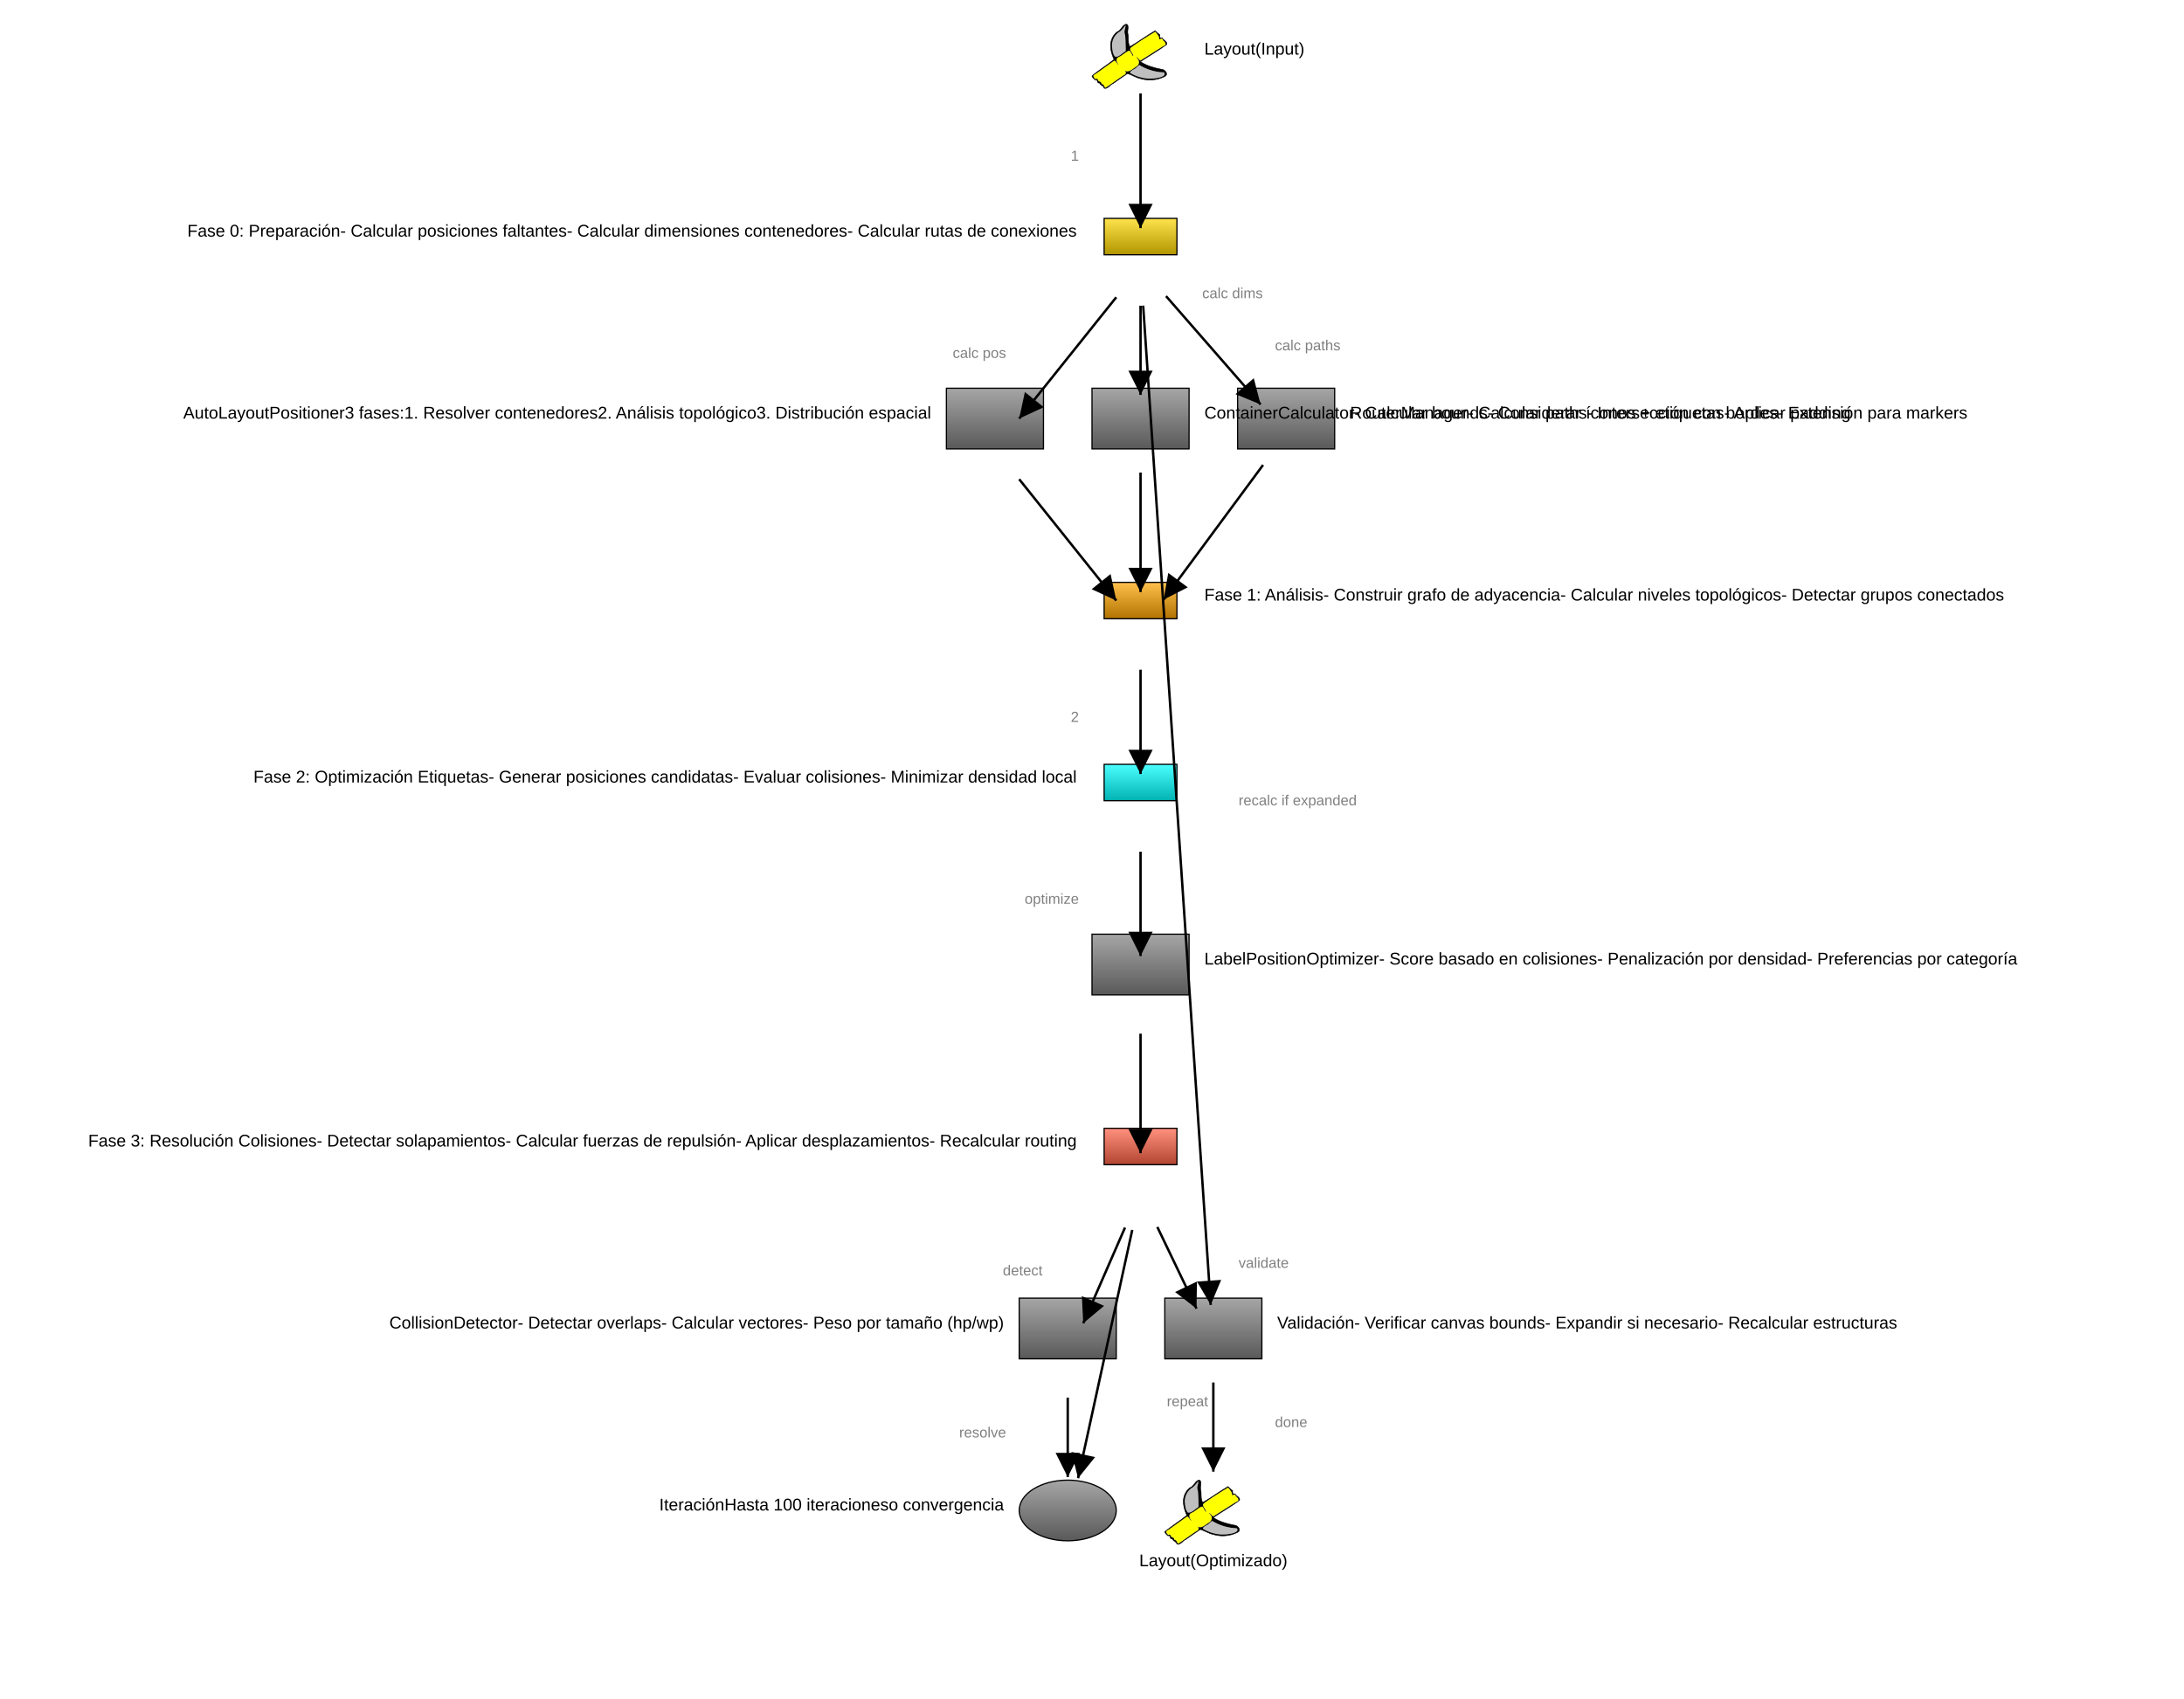
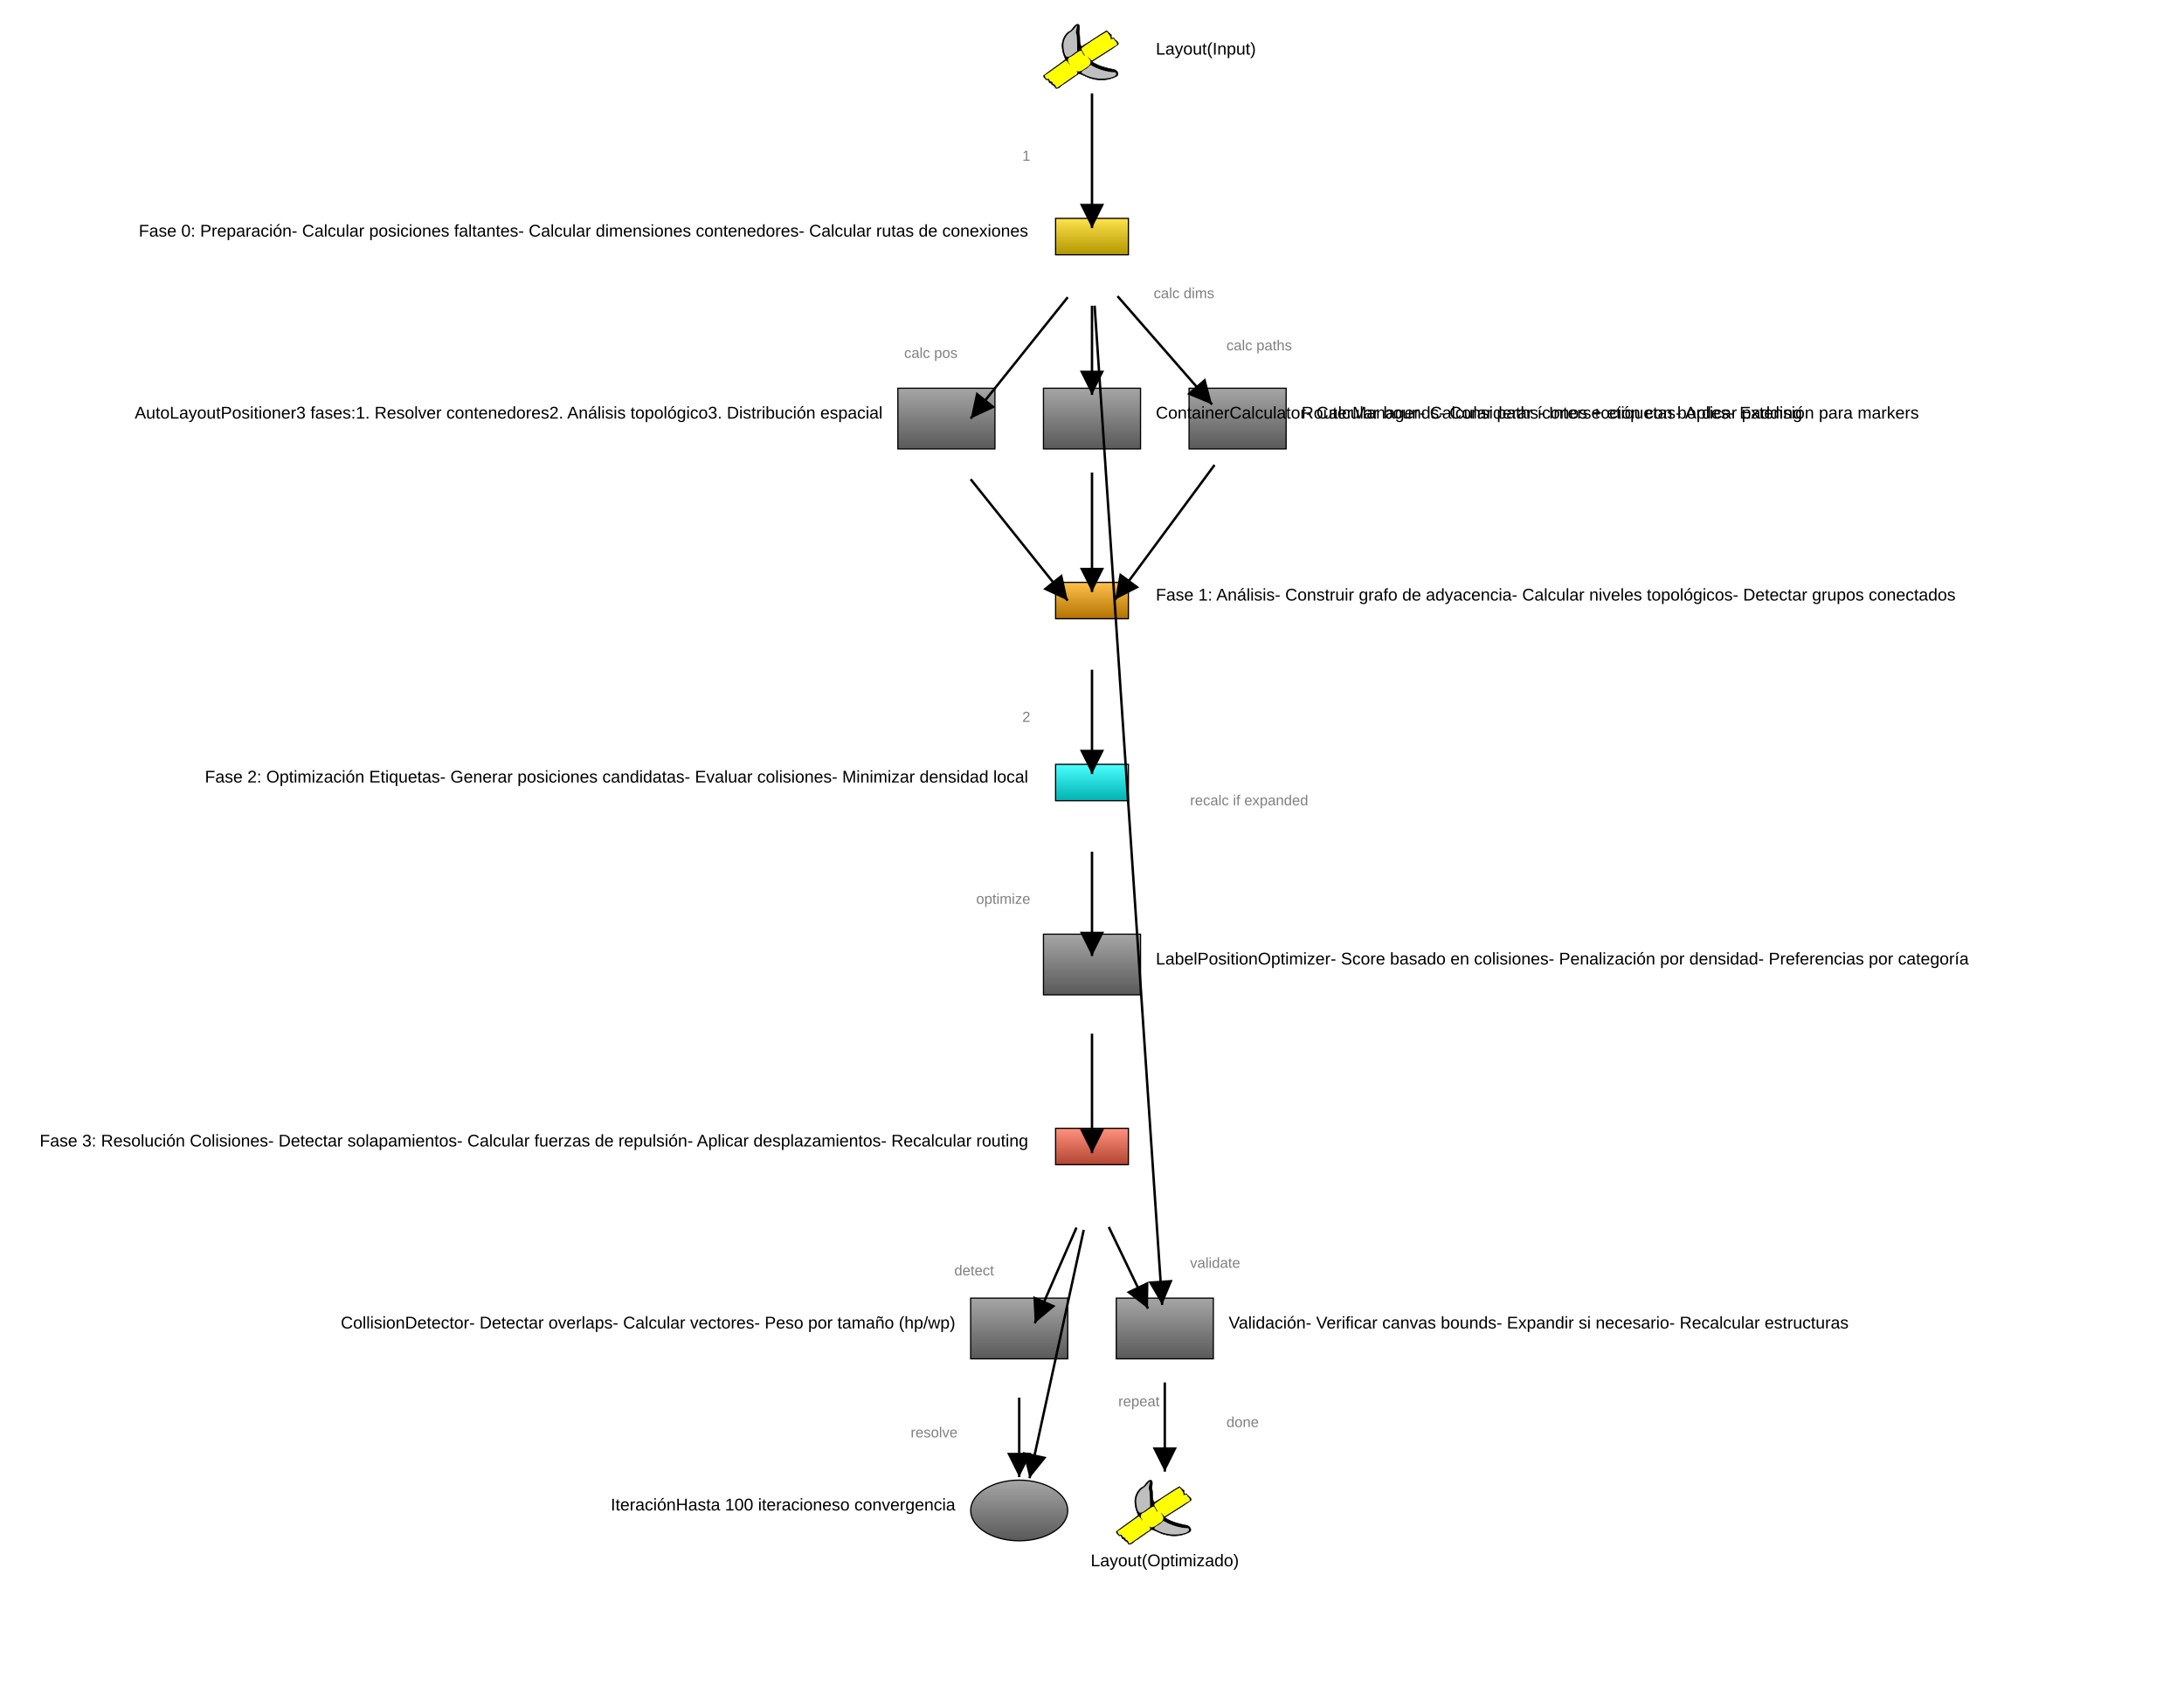
<svg xmlns="http://www.w3.org/2000/svg" baseProfile="full" height="1400" version="1.1" viewBox="0,0,1800,1400" width="1800">
  <defs>
    <marker id="arrow-end" markerHeight="10" markerWidth="10" orient="auto" refX="10" refY="5">
      <path d="M 0 0 L 10 5 L 0 10 z" fill="black" />
    </marker>
    <marker id="arrow-start" markerHeight="10" markerWidth="10" orient="auto" refX="0" refY="5">
      <path d="M 10 0 L 0 5 L 10 10 z" fill="black" />
    </marker>
    <linearGradient id="gradient-phase0" x1="0%" x2="0%" y1="0%" y2="100%">
      <stop offset="0%" stop-color="#ffe34c" />
      <stop offset="100%" stop-color="#b29600" />
    </linearGradient>
    <linearGradient id="gradient-positioner" x1="0%" x2="0%" y1="0%" y2="100%">
      <stop offset="0%" stop-color="#a6a6a6" />
      <stop offset="100%" stop-color="#595959" />
    </linearGradient>
    <linearGradient id="gradient-container-calc" x1="0%" x2="0%" y1="0%" y2="100%">
      <stop offset="0%" stop-color="#a6a6a6" />
      <stop offset="100%" stop-color="#595959" />
    </linearGradient>
    <linearGradient id="gradient-router" x1="0%" x2="0%" y1="0%" y2="100%">
      <stop offset="0%" stop-color="#a6a6a6" />
      <stop offset="100%" stop-color="#595959" />
    </linearGradient>
    <linearGradient id="gradient-phase1" x1="0%" x2="0%" y1="0%" y2="100%">
      <stop offset="0%" stop-color="#ffc04c" />
      <stop offset="100%" stop-color="#b27300" />
    </linearGradient>
    <linearGradient id="gradient-phase2" x1="0%" x2="0%" y1="0%" y2="100%">
      <stop offset="0%" stop-color="#4cffff" />
      <stop offset="100%" stop-color="#00b2b2" />
    </linearGradient>
    <linearGradient id="gradient-label-optimizer" x1="0%" x2="0%" y1="0%" y2="100%">
      <stop offset="0%" stop-color="#a6a6a6" />
      <stop offset="100%" stop-color="#595959" />
    </linearGradient>
    <linearGradient id="gradient-phase3" x1="0%" x2="0%" y1="0%" y2="100%">
      <stop offset="0%" stop-color="#ff917e" />
      <stop offset="100%" stop-color="#b24531" />
    </linearGradient>
    <linearGradient id="gradient-collision-detector" x1="0%" x2="0%" y1="0%" y2="100%">
      <stop offset="0%" stop-color="#a6a6a6" />
      <stop offset="100%" stop-color="#595959" />
    </linearGradient>
    <linearGradient id="gradient-iterative" x1="0%" x2="0%" y1="0%" y2="100%">
      <stop offset="0%" stop-color="#a6a6a6" />
      <stop offset="100%" stop-color="#595959" />
    </linearGradient>
    <linearGradient id="gradient-validation" x1="0%" x2="0%" y1="0%" y2="100%">
      <stop offset="0%" stop-color="#a6a6a6" />
      <stop offset="100%" stop-color="#595959" />
    </linearGradient>
  </defs>
-   <path d="m 33.383,8e-4 c -3.861,1.276 -4.632,6.375 -8.714,7.581 -4.764,3.802 -7.027,10.143 -6.166,16.126 0.332,3.889 1.752,7.574 3.294,11.123 C 14.744,40.509 7.02,45.292 0,51.014 c 0.009,1.604 2.572,3.522 3.123,4.068 3.252,-1.413 1.181,4.024 4.391,2.937 0.548,2.652 4.06,2.418 4.425,5.181 3.475,1.41 5.871,-3.609 9.042,-4.64 4.692,-3.27 9.332,-6.616 14.074,-9.815 4.492,1.25 8.363,4.127 12.984,5.036 7.804,2.363 16.436,1.566 23.73,-2.021 4.637,-2.283 0.27,-7.484 -3.512,-7.301 -7.08,-1.444 -14.27,-3.366 -20.325,-7.461 8.566,-5.751 17.588,-10.816 25.892,-16.956 1.4,-2.94 -3.966,-4.451 -4.299,-6.523 -2.584,0.913 -2.666,-1.538 -2.349,-2.974 -1.639,-1.2 -3.727,-3.256 -4.683,-4.18 -8.531,4.923 -16.408,10.89 -24.954,15.789 -2.407,-3.723 -1.014,-8.565 -2.011,-12.734 -0.858,-2.879 1.401,-7.49 -0.91,-9.338 L 33.968,0.049 33.383,0 Z m -0.187,0.891 c 0.307,3.056 -2.296,6.005 -0.538,9.156 0.676,5.46 0.605,10.972 0.7,16.462 -3.362,1.818 -6.593,6.282 -10.532,5.583 C 20.299,29.426 20.202,25.236 19.716,21.748 19.537,15.919 22.465,9.915 27.693,7.117 29.982,5.458 31.38,2.921 33.196,0.892 Z m 29.594,6.439 c 1.468,2.535 4.402,4.608 3.58,7.658 1.62,-0.525 3.841,-1.75 3.772,0.866 2.411,1.438 4.433,4.937 0.367,5.69 -7.523,4.961 -15.19,9.699 -22.796,14.53 -0.922,-1.074 -5.605,-6.126 -3.166,-2.691 3.265,2.949 2.283,7.386 -1.678,9.051 -3.098,2.163 -7.066,6.086 -10.817,3.161 2.84,1.602 1.263,4.593 -1.565,5.268 -5.793,4.028 -11.479,8.345 -17.461,12.156 C 11.925,61.347 11.677,58.839 9.395,59.165 9.428,57.047 7.922,56.52 6.43,56.329 6.05,54.978 5.144,52.721 3.569,54.452 1.89,53.17 -0.134,50.232 3.122,49.497 9.528,44.959 15.785,40.209 22.282,35.799 c 1.534,0.805 3.739,5.001 4.03,4.096 -2.476,-2.378 -3.286,-6.738 0.844,-7.771 3.4,-1.609 6.755,-5.67 9.964,-6.033 1.665,1.041 2.759,5.711 3.725,5.183 -0.248,-2.839 -5.47,-6.435 -1.878,-8.598 7.428,-5.488 15.297,-10.356 23.223,-15.079 l 0.601,-0.265 z m -16.048,32.976 c 7.332,4.475 15.827,7.108 24.431,7.288 2.959,3.628 -4.241,5.122 -6.893,5.565 -9.078,1.721 -18.817,-0.227 -26.633,-5.08 0.095,-2.885 5.252,-3.33 6.821,-5.915 0.759,-0.619 1.512,-1.244 2.274,-1.859 z" fill="black" stroke="black" stroke-width="0.5" transform="translate(900.0,20) scale(0.8333333)" />
-   <path d="m 12.421,61.7 c -0.902,-1.952 -1.52,-2.59 -2.51,-2.59 -0.366,0 -0.394,-0.037 -0.534,-0.712 -0.192,-0.926 -0.841,-1.609 -1.798,-1.893 -0.367,-0.109 -0.758,-0.198 -0.868,-0.198 -0.132,0 -0.303,-0.286 -0.5,-0.833 -0.359,-1.001 -0.977,-1.715 -1.483,-1.715 -0.194,0 -0.55,0.122 -0.792,0.272 l -0.44,0.272 -0.62,-0.61 c -0.728,-0.717 -1.398,-1.903 -1.398,-2.474 0,-0.802 0.372,-1.2 1.532,-1.641 0.174,-0.066 2.639,-1.801 5.478,-3.854 12.106,-8.757 13.688,-9.854 13.984,-9.693 0.355,0.194 1.061,0.987 2.241,2.516 0.939,1.217 1.295,1.577 1.562,1.577 0.162,0 -0.013,-0.328 -0.555,-1.045 -2.205,-2.913 -1.752,-5.696 1.105,-6.788 1.095,-0.419 2.425,-1.284 5.174,-3.367 2.315,-1.755 3.87,-2.61 4.763,-2.62 0.538,-0.006 0.602,0.031 1.04,0.608 0.257,0.338 0.857,1.37 1.333,2.294 0.962,1.865 1.143,2.125 1.485,2.125 0.55,0 0.116,-1.191 -1.151,-3.161 -1.637,-2.545 -1.955,-3.523 -1.449,-4.452 0.322,-0.591 4.239,-3.42 9.844,-7.11 5.272,-3.47 14.436,-9.106 14.807,-9.106 0.104,0 0.25,0.129 0.324,0.287 0.074,0.158 0.576,0.852 1.115,1.544 1.899,2.436 2.449,3.615 2.312,4.955 -0.083,0.81 -0.056,0.833 0.645,0.54 1.949,-0.814 2.972,-0.576 2.972,0.691 0,0.275 0.119,0.442 0.509,0.712 1.237,0.858 2.167,2.284 2.167,3.325 0,0.516 -0.063,0.655 -0.481,1.074 -0.304,0.304 -0.718,0.552 -1.124,0.672 -0.373,0.111 -1.627,0.83 -2.991,1.715 -4.236,2.749 -19.173,12.223 -20.217,12.824 -0.097,0.056 -0.874,-0.637 -2.082,-1.859 -1.185,-1.198 -1.952,-1.885 -1.992,-1.783 -0.08,0.203 0.384,0.916 1.095,1.682 0.293,0.315 0.745,1.001 1.005,1.523 0.435,0.874 0.473,1.036 0.473,2.046 0,1.011 -0.037,1.172 -0.479,2.066 -0.542,1.096 -1.399,1.971 -2.524,2.575 -0.381,0.205 -1.237,0.775 -1.903,1.267 -3.189,2.357 -4.844,3.165 -6.507,3.179 -0.845,0.006 -1.073,-0.046 -1.848,-0.424 -1.208,-0.59 -1.212,-0.59 -0.581,-0.046 1.227,1.057 1.193,2.49 -0.087,3.644 -0.549,0.495 -1.416,0.993 -1.728,0.993 -0.101,0 -2.325,1.527 -4.943,3.394 -8.075,5.757 -12.392,8.713 -12.727,8.713 -0.078,0 -0.372,-0.497 -0.652,-1.106 z" fill="#ffff00" fill-rule="evenodd" stroke="#cbcbcb" stroke-width="0.061" transform="translate(900.0,20) scale(0.8333333)" />
-   <path d="m 22.489,31.526 c -0.644,-0.734 -1.396,-2.342 -1.757,-3.76 -0.432,-1.697 -0.883,-5.167 -0.882,-6.787 0.004,-5.564 2.986,-10.939 7.526,-13.568 1.006,-0.582 2.356,-1.975 4.136,-4.265 0.828,-1.065 1.544,-1.937 1.591,-1.937 0.171,0 -0.106,1.6 -0.623,3.596 -0.598,2.313 -0.619,3.41 -0.095,4.954 0.183,0.541 0.362,1.662 0.466,2.923 0.166,2.008 0.43,9.398 0.44,12.279 l 0.006,1.463 -1.133,0.768 c -0.623,0.422 -1.922,1.395 -2.887,2.162 -2.278,1.81 -3.763,2.566 -5.227,2.66 l -1.07,0.069 z" fill="#bfbfbf" fill-rule="evenodd" stroke="#cbcbcb" stroke-width="0.07" transform="translate(900.0,20) scale(0.8333333)" />
-   <path d="m 54.636,53.585 c -5.485,-0.529 -10.731,-2.116 -15.274,-4.62 -0.724,-0.399 -1.388,-0.784 -1.478,-0.855 -0.591,-0.475 0.836,-2.072 2.72,-3.043 1.859,-0.959 3.013,-1.723 3.553,-2.354 0.266,-0.311 0.963,-0.956 1.549,-1.433 l 1.064,-0.867 1.095,0.648 c 4.874,2.882 11.326,5.166 17.039,6.033 1.662,0.252 5.114,0.597 5.978,0.597 0.393,0 0.852,0.84 0.853,1.56 0.002,1.979 -3.896,3.534 -10.742,4.286 -1.216,0.134 -5.172,0.165 -6.358,0.051 z" fill="#bfbfbf" fill-rule="evenodd" stroke="#cbcbcb" stroke-width="0.07" transform="translate(900.0,20) scale(0.8333333)" />
-   <rect fill="url(#gradient-phase0)" height="30.0" stroke="black" width="60.0" x="910.0" y="180.0" />
-   <rect fill="url(#gradient-positioner)" height="50" stroke="black" width="80" x="780.0" y="320" />
-   <rect fill="url(#gradient-container-calc)" height="50" stroke="black" width="80" x="900.0" y="320" />
-   <rect fill="url(#gradient-router)" height="50" stroke="black" width="80" x="1020.0" y="320" />
-   <rect fill="url(#gradient-phase1)" height="30.0" stroke="black" width="60.0" x="910.0" y="480.0" />
-   <rect fill="url(#gradient-phase2)" height="30.0" stroke="black" width="60.0" x="910.0" y="630.0" />
-   <rect fill="url(#gradient-label-optimizer)" height="50" stroke="black" width="80" x="900.0" y="770" />
-   <rect fill="url(#gradient-phase3)" height="30.0" stroke="black" width="60.0" x="910.0" y="930.0" />
-   <rect fill="url(#gradient-collision-detector)" height="50" stroke="black" width="80" x="840.0" y="1070" />
-   <ellipse cx="880.0" cy="1245.0" fill="url(#gradient-iterative)" rx="40.0" ry="25.0" stroke="black" />
-   <rect fill="url(#gradient-validation)" height="50" stroke="black" width="80" x="960.0" y="1070" />
-   <path d="m 33.383,8e-4 c -3.861,1.276 -4.632,6.375 -8.714,7.581 -4.764,3.802 -7.027,10.143 -6.166,16.126 0.332,3.889 1.752,7.574 3.294,11.123 C 14.744,40.509 7.02,45.292 0,51.014 c 0.009,1.604 2.572,3.522 3.123,4.068 3.252,-1.413 1.181,4.024 4.391,2.937 0.548,2.652 4.06,2.418 4.425,5.181 3.475,1.41 5.871,-3.609 9.042,-4.64 4.692,-3.27 9.332,-6.616 14.074,-9.815 4.492,1.25 8.363,4.127 12.984,5.036 7.804,2.363 16.436,1.566 23.73,-2.021 4.637,-2.283 0.27,-7.484 -3.512,-7.301 -7.08,-1.444 -14.27,-3.366 -20.325,-7.461 8.566,-5.751 17.588,-10.816 25.892,-16.956 1.4,-2.94 -3.966,-4.451 -4.299,-6.523 -2.584,0.913 -2.666,-1.538 -2.349,-2.974 -1.639,-1.2 -3.727,-3.256 -4.683,-4.18 -8.531,4.923 -16.408,10.89 -24.954,15.789 -2.407,-3.723 -1.014,-8.565 -2.011,-12.734 -0.858,-2.879 1.401,-7.49 -0.91,-9.338 L 33.968,0.049 33.383,0 Z m -0.187,0.891 c 0.307,3.056 -2.296,6.005 -0.538,9.156 0.676,5.46 0.605,10.972 0.7,16.462 -3.362,1.818 -6.593,6.282 -10.532,5.583 C 20.299,29.426 20.202,25.236 19.716,21.748 19.537,15.919 22.465,9.915 27.693,7.117 29.982,5.458 31.38,2.921 33.196,0.892 Z m 29.594,6.439 c 1.468,2.535 4.402,4.608 3.58,7.658 1.62,-0.525 3.841,-1.75 3.772,0.866 2.411,1.438 4.433,4.937 0.367,5.69 -7.523,4.961 -15.19,9.699 -22.796,14.53 -0.922,-1.074 -5.605,-6.126 -3.166,-2.691 3.265,2.949 2.283,7.386 -1.678,9.051 -3.098,2.163 -7.066,6.086 -10.817,3.161 2.84,1.602 1.263,4.593 -1.565,5.268 -5.793,4.028 -11.479,8.345 -17.461,12.156 C 11.925,61.347 11.677,58.839 9.395,59.165 9.428,57.047 7.922,56.52 6.43,56.329 6.05,54.978 5.144,52.721 3.569,54.452 1.89,53.17 -0.134,50.232 3.122,49.497 9.528,44.959 15.785,40.209 22.282,35.799 c 1.534,0.805 3.739,5.001 4.03,4.096 -2.476,-2.378 -3.286,-6.738 0.844,-7.771 3.4,-1.609 6.755,-5.67 9.964,-6.033 1.665,1.041 2.759,5.711 3.725,5.183 -0.248,-2.839 -5.47,-6.435 -1.878,-8.598 7.428,-5.488 15.297,-10.356 23.223,-15.079 l 0.601,-0.265 z m -16.048,32.976 c 7.332,4.475 15.827,7.108 24.431,7.288 2.959,3.628 -4.241,5.122 -6.893,5.565 -9.078,1.721 -18.817,-0.227 -26.633,-5.08 0.095,-2.885 5.252,-3.33 6.821,-5.915 0.759,-0.619 1.512,-1.244 2.274,-1.859 z" fill="black" stroke="black" stroke-width="0.5" transform="translate(960.0,1220) scale(0.8333333)" />
-   <path d="m 12.421,61.7 c -0.902,-1.952 -1.52,-2.59 -2.51,-2.59 -0.366,0 -0.394,-0.037 -0.534,-0.712 -0.192,-0.926 -0.841,-1.609 -1.798,-1.893 -0.367,-0.109 -0.758,-0.198 -0.868,-0.198 -0.132,0 -0.303,-0.286 -0.5,-0.833 -0.359,-1.001 -0.977,-1.715 -1.483,-1.715 -0.194,0 -0.55,0.122 -0.792,0.272 l -0.44,0.272 -0.62,-0.61 c -0.728,-0.717 -1.398,-1.903 -1.398,-2.474 0,-0.802 0.372,-1.2 1.532,-1.641 0.174,-0.066 2.639,-1.801 5.478,-3.854 12.106,-8.757 13.688,-9.854 13.984,-9.693 0.355,0.194 1.061,0.987 2.241,2.516 0.939,1.217 1.295,1.577 1.562,1.577 0.162,0 -0.013,-0.328 -0.555,-1.045 -2.205,-2.913 -1.752,-5.696 1.105,-6.788 1.095,-0.419 2.425,-1.284 5.174,-3.367 2.315,-1.755 3.87,-2.61 4.763,-2.62 0.538,-0.006 0.602,0.031 1.04,0.608 0.257,0.338 0.857,1.37 1.333,2.294 0.962,1.865 1.143,2.125 1.485,2.125 0.55,0 0.116,-1.191 -1.151,-3.161 -1.637,-2.545 -1.955,-3.523 -1.449,-4.452 0.322,-0.591 4.239,-3.42 9.844,-7.11 5.272,-3.47 14.436,-9.106 14.807,-9.106 0.104,0 0.25,0.129 0.324,0.287 0.074,0.158 0.576,0.852 1.115,1.544 1.899,2.436 2.449,3.615 2.312,4.955 -0.083,0.81 -0.056,0.833 0.645,0.54 1.949,-0.814 2.972,-0.576 2.972,0.691 0,0.275 0.119,0.442 0.509,0.712 1.237,0.858 2.167,2.284 2.167,3.325 0,0.516 -0.063,0.655 -0.481,1.074 -0.304,0.304 -0.718,0.552 -1.124,0.672 -0.373,0.111 -1.627,0.83 -2.991,1.715 -4.236,2.749 -19.173,12.223 -20.217,12.824 -0.097,0.056 -0.874,-0.637 -2.082,-1.859 -1.185,-1.198 -1.952,-1.885 -1.992,-1.783 -0.08,0.203 0.384,0.916 1.095,1.682 0.293,0.315 0.745,1.001 1.005,1.523 0.435,0.874 0.473,1.036 0.473,2.046 0,1.011 -0.037,1.172 -0.479,2.066 -0.542,1.096 -1.399,1.971 -2.524,2.575 -0.381,0.205 -1.237,0.775 -1.903,1.267 -3.189,2.357 -4.844,3.165 -6.507,3.179 -0.845,0.006 -1.073,-0.046 -1.848,-0.424 -1.208,-0.59 -1.212,-0.59 -0.581,-0.046 1.227,1.057 1.193,2.49 -0.087,3.644 -0.549,0.495 -1.416,0.993 -1.728,0.993 -0.101,0 -2.325,1.527 -4.943,3.394 -8.075,5.757 -12.392,8.713 -12.727,8.713 -0.078,0 -0.372,-0.497 -0.652,-1.106 z" fill="#ffff00" fill-rule="evenodd" stroke="#cbcbcb" stroke-width="0.061" transform="translate(960.0,1220) scale(0.8333333)" />
-   <path d="m 22.489,31.526 c -0.644,-0.734 -1.396,-2.342 -1.757,-3.76 -0.432,-1.697 -0.883,-5.167 -0.882,-6.787 0.004,-5.564 2.986,-10.939 7.526,-13.568 1.006,-0.582 2.356,-1.975 4.136,-4.265 0.828,-1.065 1.544,-1.937 1.591,-1.937 0.171,0 -0.106,1.6 -0.623,3.596 -0.598,2.313 -0.619,3.41 -0.095,4.954 0.183,0.541 0.362,1.662 0.466,2.923 0.166,2.008 0.43,9.398 0.44,12.279 l 0.006,1.463 -1.133,0.768 c -0.623,0.422 -1.922,1.395 -2.887,2.162 -2.278,1.81 -3.763,2.566 -5.227,2.66 l -1.07,0.069 z" fill="#bfbfbf" fill-rule="evenodd" stroke="#cbcbcb" stroke-width="0.07" transform="translate(960.0,1220) scale(0.8333333)" />
-   <path d="m 54.636,53.585 c -5.485,-0.529 -10.731,-2.116 -15.274,-4.62 -0.724,-0.399 -1.388,-0.784 -1.478,-0.855 -0.591,-0.475 0.836,-2.072 2.72,-3.043 1.859,-0.959 3.013,-1.723 3.553,-2.354 0.266,-0.311 0.963,-0.956 1.549,-1.433 l 1.064,-0.867 1.095,0.648 c 4.874,2.882 11.326,5.166 17.039,6.033 1.662,0.252 5.114,0.597 5.978,0.597 0.393,0 0.852,0.84 0.853,1.56 0.002,1.979 -3.896,3.534 -10.742,4.286 -1.216,0.134 -5.172,0.165 -6.358,0.051 z" fill="#bfbfbf" fill-rule="evenodd" stroke="#cbcbcb" stroke-width="0.07" transform="translate(960.0,1220) scale(0.8333333)" />
-   <line marker-end="url(#arrow-end)" stroke="black" stroke-width="2" x1="940.0" x2="940.0" y1="77.0" y2="188.0" />
-   <line marker-end="url(#arrow-end)" stroke="black" stroke-width="2" x1="920.01" x2="839.99" y1="244.988" y2="345.012" />
-   <line marker-end="url(#arrow-end)" stroke="black" stroke-width="2" x1="940.0" x2="940.0" y1="252.0" y2="325.5" />
-   <line marker-end="url(#arrow-end)" stroke="black" stroke-width="2" x1="961.041" x2="1038.959" y1="244.11" y2="333.39" />
-   <line marker-end="url(#arrow-end)" stroke="black" stroke-width="2" x1="839.99" x2="920.01" y1="394.988" y2="495.012" />
-   <line marker-end="url(#arrow-end)" stroke="black" stroke-width="2" x1="940.0" x2="940.0" y1="389.5" y2="488.0" />
-   <line marker-end="url(#arrow-end)" stroke="black" stroke-width="2" x1="1040.991" x2="959.009" y1="383.242" y2="494.258" />
-   <line marker-end="url(#arrow-end)" stroke="black" stroke-width="2" x1="940.0" x2="940.0" y1="552.0" y2="638.0" />
-   <line marker-end="url(#arrow-end)" stroke="black" stroke-width="2" x1="940.0" x2="940.0" y1="702.0" y2="788.0" />
-   <line marker-end="url(#arrow-end)" stroke="black" stroke-width="2" x1="940.0" x2="940.0" y1="852.0" y2="950.5" />
-   <line marker-end="url(#arrow-end)" stroke="black" stroke-width="2" x1="927.202" x2="892.798" y1="1011.829" y2="1090.671" />
-   <line marker-end="url(#arrow-end)" stroke="black" stroke-width="2" x1="880.0" x2="880.0" y1="1152.0" y2="1217.5" />
-   <line marker-start="url(#arrow-start)" stroke="black" stroke-width="2" x1="888.527" x2="933.179" y1="1218.419" y2="1013.765" />
-   <line marker-end="url(#arrow-end)" stroke="black" stroke-width="2" x1="953.847" x2="986.153" y1="1011.349" y2="1078.651" />
-   <line marker-start="url(#arrow-start)" stroke="black" stroke-width="2" x1="997.842" x2="942.158" y1="1075.573" y2="251.927" />
-   <line marker-end="url(#arrow-end)" stroke="black" stroke-width="2" x1="1000.0" x2="1000.0" y1="1139.5" y2="1213.0" />
-   <text fill="black" font-family="Arial, sans-serif" font-size="14px" text-anchor="start" x="992.6" y="45.0">Layout
+   <path d="m 33.383,8e-4 c -3.861,1.276 -4.632,6.375 -8.714,7.581 -4.764,3.802 -7.027,10.143 -6.166,16.126 0.332,3.889 1.752,7.574 3.294,11.123 C 14.744,40.509 7.02,45.292 0,51.014 c 0.009,1.604 2.572,3.522 3.123,4.068 3.252,-1.413 1.181,4.024 4.391,2.937 0.548,2.652 4.06,2.418 4.425,5.181 3.475,1.41 5.871,-3.609 9.042,-4.64 4.692,-3.27 9.332,-6.616 14.074,-9.815 4.492,1.25 8.363,4.127 12.984,5.036 7.804,2.363 16.436,1.566 23.73,-2.021 4.637,-2.283 0.27,-7.484 -3.512,-7.301 -7.08,-1.444 -14.27,-3.366 -20.325,-7.461 8.566,-5.751 17.588,-10.816 25.892,-16.956 1.4,-2.94 -3.966,-4.451 -4.299,-6.523 -2.584,0.913 -2.666,-1.538 -2.349,-2.974 -1.639,-1.2 -3.727,-3.256 -4.683,-4.18 -8.531,4.923 -16.408,10.89 -24.954,15.789 -2.407,-3.723 -1.014,-8.565 -2.011,-12.734 -0.858,-2.879 1.401,-7.49 -0.91,-9.338 L 33.968,0.049 33.383,0 Z m -0.187,0.891 c 0.307,3.056 -2.296,6.005 -0.538,9.156 0.676,5.46 0.605,10.972 0.7,16.462 -3.362,1.818 -6.593,6.282 -10.532,5.583 C 20.299,29.426 20.202,25.236 19.716,21.748 19.537,15.919 22.465,9.915 27.693,7.117 29.982,5.458 31.38,2.921 33.196,0.892 Z m 29.594,6.439 c 1.468,2.535 4.402,4.608 3.58,7.658 1.62,-0.525 3.841,-1.75 3.772,0.866 2.411,1.438 4.433,4.937 0.367,5.69 -7.523,4.961 -15.19,9.699 -22.796,14.53 -0.922,-1.074 -5.605,-6.126 -3.166,-2.691 3.265,2.949 2.283,7.386 -1.678,9.051 -3.098,2.163 -7.066,6.086 -10.817,3.161 2.84,1.602 1.263,4.593 -1.565,5.268 -5.793,4.028 -11.479,8.345 -17.461,12.156 C 11.925,61.347 11.677,58.839 9.395,59.165 9.428,57.047 7.922,56.52 6.43,56.329 6.05,54.978 5.144,52.721 3.569,54.452 1.89,53.17 -0.134,50.232 3.122,49.497 9.528,44.959 15.785,40.209 22.282,35.799 c 1.534,0.805 3.739,5.001 4.03,4.096 -2.476,-2.378 -3.286,-6.738 0.844,-7.771 3.4,-1.609 6.755,-5.67 9.964,-6.033 1.665,1.041 2.759,5.711 3.725,5.183 -0.248,-2.839 -5.47,-6.435 -1.878,-8.598 7.428,-5.488 15.297,-10.356 23.223,-15.079 l 0.601,-0.265 z m -16.048,32.976 c 7.332,4.475 15.827,7.108 24.431,7.288 2.959,3.628 -4.241,5.122 -6.893,5.565 -9.078,1.721 -18.817,-0.227 -26.633,-5.08 0.095,-2.885 5.252,-3.33 6.821,-5.915 0.759,-0.619 1.512,-1.244 2.274,-1.859 z" fill="black" stroke="black" stroke-width="0.5" transform="translate(860.0,20) scale(0.8333333)" />
+   <path d="m 12.421,61.7 c -0.902,-1.952 -1.52,-2.59 -2.51,-2.59 -0.366,0 -0.394,-0.037 -0.534,-0.712 -0.192,-0.926 -0.841,-1.609 -1.798,-1.893 -0.367,-0.109 -0.758,-0.198 -0.868,-0.198 -0.132,0 -0.303,-0.286 -0.5,-0.833 -0.359,-1.001 -0.977,-1.715 -1.483,-1.715 -0.194,0 -0.55,0.122 -0.792,0.272 l -0.44,0.272 -0.62,-0.61 c -0.728,-0.717 -1.398,-1.903 -1.398,-2.474 0,-0.802 0.372,-1.2 1.532,-1.641 0.174,-0.066 2.639,-1.801 5.478,-3.854 12.106,-8.757 13.688,-9.854 13.984,-9.693 0.355,0.194 1.061,0.987 2.241,2.516 0.939,1.217 1.295,1.577 1.562,1.577 0.162,0 -0.013,-0.328 -0.555,-1.045 -2.205,-2.913 -1.752,-5.696 1.105,-6.788 1.095,-0.419 2.425,-1.284 5.174,-3.367 2.315,-1.755 3.87,-2.61 4.763,-2.62 0.538,-0.006 0.602,0.031 1.04,0.608 0.257,0.338 0.857,1.37 1.333,2.294 0.962,1.865 1.143,2.125 1.485,2.125 0.55,0 0.116,-1.191 -1.151,-3.161 -1.637,-2.545 -1.955,-3.523 -1.449,-4.452 0.322,-0.591 4.239,-3.42 9.844,-7.11 5.272,-3.47 14.436,-9.106 14.807,-9.106 0.104,0 0.25,0.129 0.324,0.287 0.074,0.158 0.576,0.852 1.115,1.544 1.899,2.436 2.449,3.615 2.312,4.955 -0.083,0.81 -0.056,0.833 0.645,0.54 1.949,-0.814 2.972,-0.576 2.972,0.691 0,0.275 0.119,0.442 0.509,0.712 1.237,0.858 2.167,2.284 2.167,3.325 0,0.516 -0.063,0.655 -0.481,1.074 -0.304,0.304 -0.718,0.552 -1.124,0.672 -0.373,0.111 -1.627,0.83 -2.991,1.715 -4.236,2.749 -19.173,12.223 -20.217,12.824 -0.097,0.056 -0.874,-0.637 -2.082,-1.859 -1.185,-1.198 -1.952,-1.885 -1.992,-1.783 -0.08,0.203 0.384,0.916 1.095,1.682 0.293,0.315 0.745,1.001 1.005,1.523 0.435,0.874 0.473,1.036 0.473,2.046 0,1.011 -0.037,1.172 -0.479,2.066 -0.542,1.096 -1.399,1.971 -2.524,2.575 -0.381,0.205 -1.237,0.775 -1.903,1.267 -3.189,2.357 -4.844,3.165 -6.507,3.179 -0.845,0.006 -1.073,-0.046 -1.848,-0.424 -1.208,-0.59 -1.212,-0.59 -0.581,-0.046 1.227,1.057 1.193,2.49 -0.087,3.644 -0.549,0.495 -1.416,0.993 -1.728,0.993 -0.101,0 -2.325,1.527 -4.943,3.394 -8.075,5.757 -12.392,8.713 -12.727,8.713 -0.078,0 -0.372,-0.497 -0.652,-1.106 z" fill="#ffff00" fill-rule="evenodd" stroke="#cbcbcb" stroke-width="0.061" transform="translate(860.0,20) scale(0.8333333)" />
+   <path d="m 22.489,31.526 c -0.644,-0.734 -1.396,-2.342 -1.757,-3.76 -0.432,-1.697 -0.883,-5.167 -0.882,-6.787 0.004,-5.564 2.986,-10.939 7.526,-13.568 1.006,-0.582 2.356,-1.975 4.136,-4.265 0.828,-1.065 1.544,-1.937 1.591,-1.937 0.171,0 -0.106,1.6 -0.623,3.596 -0.598,2.313 -0.619,3.41 -0.095,4.954 0.183,0.541 0.362,1.662 0.466,2.923 0.166,2.008 0.43,9.398 0.44,12.279 l 0.006,1.463 -1.133,0.768 c -0.623,0.422 -1.922,1.395 -2.887,2.162 -2.278,1.81 -3.763,2.566 -5.227,2.66 l -1.07,0.069 z" fill="#bfbfbf" fill-rule="evenodd" stroke="#cbcbcb" stroke-width="0.07" transform="translate(860.0,20) scale(0.8333333)" />
+   <path d="m 54.636,53.585 c -5.485,-0.529 -10.731,-2.116 -15.274,-4.62 -0.724,-0.399 -1.388,-0.784 -1.478,-0.855 -0.591,-0.475 0.836,-2.072 2.72,-3.043 1.859,-0.959 3.013,-1.723 3.553,-2.354 0.266,-0.311 0.963,-0.956 1.549,-1.433 l 1.064,-0.867 1.095,0.648 c 4.874,2.882 11.326,5.166 17.039,6.033 1.662,0.252 5.114,0.597 5.978,0.597 0.393,0 0.852,0.84 0.853,1.56 0.002,1.979 -3.896,3.534 -10.742,4.286 -1.216,0.134 -5.172,0.165 -6.358,0.051 z" fill="#bfbfbf" fill-rule="evenodd" stroke="#cbcbcb" stroke-width="0.07" transform="translate(860.0,20) scale(0.8333333)" />
+   <rect fill="url(#gradient-phase0)" height="30.0" stroke="black" width="60.0" x="870.0" y="180.0" />
+   <rect fill="url(#gradient-positioner)" height="50" stroke="black" width="80" x="740.0" y="320" />
+   <rect fill="url(#gradient-container-calc)" height="50" stroke="black" width="80" x="860.0" y="320" />
+   <rect fill="url(#gradient-router)" height="50" stroke="black" width="80" x="980.0" y="320" />
+   <rect fill="url(#gradient-phase1)" height="30.0" stroke="black" width="60.0" x="870.0" y="480.0" />
+   <rect fill="url(#gradient-phase2)" height="30.0" stroke="black" width="60.0" x="870.0" y="630.0" />
+   <rect fill="url(#gradient-label-optimizer)" height="50" stroke="black" width="80" x="860.0" y="770" />
+   <rect fill="url(#gradient-phase3)" height="30.0" stroke="black" width="60.0" x="870.0" y="930.0" />
+   <rect fill="url(#gradient-collision-detector)" height="50" stroke="black" width="80" x="800.0" y="1070" />
+   <ellipse cx="840.0" cy="1245.0" fill="url(#gradient-iterative)" rx="40.0" ry="25.0" stroke="black" />
+   <rect fill="url(#gradient-validation)" height="50" stroke="black" width="80" x="920.0" y="1070" />
+   <path d="m 33.383,8e-4 c -3.861,1.276 -4.632,6.375 -8.714,7.581 -4.764,3.802 -7.027,10.143 -6.166,16.126 0.332,3.889 1.752,7.574 3.294,11.123 C 14.744,40.509 7.02,45.292 0,51.014 c 0.009,1.604 2.572,3.522 3.123,4.068 3.252,-1.413 1.181,4.024 4.391,2.937 0.548,2.652 4.06,2.418 4.425,5.181 3.475,1.41 5.871,-3.609 9.042,-4.64 4.692,-3.27 9.332,-6.616 14.074,-9.815 4.492,1.25 8.363,4.127 12.984,5.036 7.804,2.363 16.436,1.566 23.73,-2.021 4.637,-2.283 0.27,-7.484 -3.512,-7.301 -7.08,-1.444 -14.27,-3.366 -20.325,-7.461 8.566,-5.751 17.588,-10.816 25.892,-16.956 1.4,-2.94 -3.966,-4.451 -4.299,-6.523 -2.584,0.913 -2.666,-1.538 -2.349,-2.974 -1.639,-1.2 -3.727,-3.256 -4.683,-4.18 -8.531,4.923 -16.408,10.89 -24.954,15.789 -2.407,-3.723 -1.014,-8.565 -2.011,-12.734 -0.858,-2.879 1.401,-7.49 -0.91,-9.338 L 33.968,0.049 33.383,0 Z m -0.187,0.891 c 0.307,3.056 -2.296,6.005 -0.538,9.156 0.676,5.46 0.605,10.972 0.7,16.462 -3.362,1.818 -6.593,6.282 -10.532,5.583 C 20.299,29.426 20.202,25.236 19.716,21.748 19.537,15.919 22.465,9.915 27.693,7.117 29.982,5.458 31.38,2.921 33.196,0.892 Z m 29.594,6.439 c 1.468,2.535 4.402,4.608 3.58,7.658 1.62,-0.525 3.841,-1.75 3.772,0.866 2.411,1.438 4.433,4.937 0.367,5.69 -7.523,4.961 -15.19,9.699 -22.796,14.53 -0.922,-1.074 -5.605,-6.126 -3.166,-2.691 3.265,2.949 2.283,7.386 -1.678,9.051 -3.098,2.163 -7.066,6.086 -10.817,3.161 2.84,1.602 1.263,4.593 -1.565,5.268 -5.793,4.028 -11.479,8.345 -17.461,12.156 C 11.925,61.347 11.677,58.839 9.395,59.165 9.428,57.047 7.922,56.52 6.43,56.329 6.05,54.978 5.144,52.721 3.569,54.452 1.89,53.17 -0.134,50.232 3.122,49.497 9.528,44.959 15.785,40.209 22.282,35.799 c 1.534,0.805 3.739,5.001 4.03,4.096 -2.476,-2.378 -3.286,-6.738 0.844,-7.771 3.4,-1.609 6.755,-5.67 9.964,-6.033 1.665,1.041 2.759,5.711 3.725,5.183 -0.248,-2.839 -5.47,-6.435 -1.878,-8.598 7.428,-5.488 15.297,-10.356 23.223,-15.079 l 0.601,-0.265 z m -16.048,32.976 c 7.332,4.475 15.827,7.108 24.431,7.288 2.959,3.628 -4.241,5.122 -6.893,5.565 -9.078,1.721 -18.817,-0.227 -26.633,-5.08 0.095,-2.885 5.252,-3.33 6.821,-5.915 0.759,-0.619 1.512,-1.244 2.274,-1.859 z" fill="black" stroke="black" stroke-width="0.5" transform="translate(920.0,1220) scale(0.8333333)" />
+   <path d="m 12.421,61.7 c -0.902,-1.952 -1.52,-2.59 -2.51,-2.59 -0.366,0 -0.394,-0.037 -0.534,-0.712 -0.192,-0.926 -0.841,-1.609 -1.798,-1.893 -0.367,-0.109 -0.758,-0.198 -0.868,-0.198 -0.132,0 -0.303,-0.286 -0.5,-0.833 -0.359,-1.001 -0.977,-1.715 -1.483,-1.715 -0.194,0 -0.55,0.122 -0.792,0.272 l -0.44,0.272 -0.62,-0.61 c -0.728,-0.717 -1.398,-1.903 -1.398,-2.474 0,-0.802 0.372,-1.2 1.532,-1.641 0.174,-0.066 2.639,-1.801 5.478,-3.854 12.106,-8.757 13.688,-9.854 13.984,-9.693 0.355,0.194 1.061,0.987 2.241,2.516 0.939,1.217 1.295,1.577 1.562,1.577 0.162,0 -0.013,-0.328 -0.555,-1.045 -2.205,-2.913 -1.752,-5.696 1.105,-6.788 1.095,-0.419 2.425,-1.284 5.174,-3.367 2.315,-1.755 3.87,-2.61 4.763,-2.62 0.538,-0.006 0.602,0.031 1.04,0.608 0.257,0.338 0.857,1.37 1.333,2.294 0.962,1.865 1.143,2.125 1.485,2.125 0.55,0 0.116,-1.191 -1.151,-3.161 -1.637,-2.545 -1.955,-3.523 -1.449,-4.452 0.322,-0.591 4.239,-3.42 9.844,-7.11 5.272,-3.47 14.436,-9.106 14.807,-9.106 0.104,0 0.25,0.129 0.324,0.287 0.074,0.158 0.576,0.852 1.115,1.544 1.899,2.436 2.449,3.615 2.312,4.955 -0.083,0.81 -0.056,0.833 0.645,0.54 1.949,-0.814 2.972,-0.576 2.972,0.691 0,0.275 0.119,0.442 0.509,0.712 1.237,0.858 2.167,2.284 2.167,3.325 0,0.516 -0.063,0.655 -0.481,1.074 -0.304,0.304 -0.718,0.552 -1.124,0.672 -0.373,0.111 -1.627,0.83 -2.991,1.715 -4.236,2.749 -19.173,12.223 -20.217,12.824 -0.097,0.056 -0.874,-0.637 -2.082,-1.859 -1.185,-1.198 -1.952,-1.885 -1.992,-1.783 -0.08,0.203 0.384,0.916 1.095,1.682 0.293,0.315 0.745,1.001 1.005,1.523 0.435,0.874 0.473,1.036 0.473,2.046 0,1.011 -0.037,1.172 -0.479,2.066 -0.542,1.096 -1.399,1.971 -2.524,2.575 -0.381,0.205 -1.237,0.775 -1.903,1.267 -3.189,2.357 -4.844,3.165 -6.507,3.179 -0.845,0.006 -1.073,-0.046 -1.848,-0.424 -1.208,-0.59 -1.212,-0.59 -0.581,-0.046 1.227,1.057 1.193,2.49 -0.087,3.644 -0.549,0.495 -1.416,0.993 -1.728,0.993 -0.101,0 -2.325,1.527 -4.943,3.394 -8.075,5.757 -12.392,8.713 -12.727,8.713 -0.078,0 -0.372,-0.497 -0.652,-1.106 z" fill="#ffff00" fill-rule="evenodd" stroke="#cbcbcb" stroke-width="0.061" transform="translate(920.0,1220) scale(0.8333333)" />
+   <path d="m 22.489,31.526 c -0.644,-0.734 -1.396,-2.342 -1.757,-3.76 -0.432,-1.697 -0.883,-5.167 -0.882,-6.787 0.004,-5.564 2.986,-10.939 7.526,-13.568 1.006,-0.582 2.356,-1.975 4.136,-4.265 0.828,-1.065 1.544,-1.937 1.591,-1.937 0.171,0 -0.106,1.6 -0.623,3.596 -0.598,2.313 -0.619,3.41 -0.095,4.954 0.183,0.541 0.362,1.662 0.466,2.923 0.166,2.008 0.43,9.398 0.44,12.279 l 0.006,1.463 -1.133,0.768 c -0.623,0.422 -1.922,1.395 -2.887,2.162 -2.278,1.81 -3.763,2.566 -5.227,2.66 l -1.07,0.069 z" fill="#bfbfbf" fill-rule="evenodd" stroke="#cbcbcb" stroke-width="0.07" transform="translate(920.0,1220) scale(0.8333333)" />
+   <path d="m 54.636,53.585 c -5.485,-0.529 -10.731,-2.116 -15.274,-4.62 -0.724,-0.399 -1.388,-0.784 -1.478,-0.855 -0.591,-0.475 0.836,-2.072 2.72,-3.043 1.859,-0.959 3.013,-1.723 3.553,-2.354 0.266,-0.311 0.963,-0.956 1.549,-1.433 l 1.064,-0.867 1.095,0.648 c 4.874,2.882 11.326,5.166 17.039,6.033 1.662,0.252 5.114,0.597 5.978,0.597 0.393,0 0.852,0.84 0.853,1.56 0.002,1.979 -3.896,3.534 -10.742,4.286 -1.216,0.134 -5.172,0.165 -6.358,0.051 z" fill="#bfbfbf" fill-rule="evenodd" stroke="#cbcbcb" stroke-width="0.07" transform="translate(920.0,1220) scale(0.8333333)" />
+   <line marker-end="url(#arrow-end)" stroke="black" stroke-width="2" x1="900.0" x2="900.0" y1="77.0" y2="188.0" />
+   <line marker-end="url(#arrow-end)" stroke="black" stroke-width="2" x1="880.01" x2="799.99" y1="244.988" y2="345.012" />
+   <line marker-end="url(#arrow-end)" stroke="black" stroke-width="2" x1="900.0" x2="900.0" y1="252.0" y2="325.5" />
+   <line marker-end="url(#arrow-end)" stroke="black" stroke-width="2" x1="921.041" x2="998.959" y1="244.11" y2="333.39" />
+   <line marker-end="url(#arrow-end)" stroke="black" stroke-width="2" x1="799.99" x2="880.01" y1="394.988" y2="495.012" />
+   <line marker-end="url(#arrow-end)" stroke="black" stroke-width="2" x1="900.0" x2="900.0" y1="389.5" y2="488.0" />
+   <line marker-end="url(#arrow-end)" stroke="black" stroke-width="2" x1="1000.991" x2="919.009" y1="383.242" y2="494.258" />
+   <line marker-end="url(#arrow-end)" stroke="black" stroke-width="2" x1="900.0" x2="900.0" y1="552.0" y2="638.0" />
+   <line marker-end="url(#arrow-end)" stroke="black" stroke-width="2" x1="900.0" x2="900.0" y1="702.0" y2="788.0" />
+   <line marker-end="url(#arrow-end)" stroke="black" stroke-width="2" x1="900.0" x2="900.0" y1="852.0" y2="950.5" />
+   <line marker-end="url(#arrow-end)" stroke="black" stroke-width="2" x1="887.202" x2="852.798" y1="1011.829" y2="1090.671" />
+   <line marker-end="url(#arrow-end)" stroke="black" stroke-width="2" x1="840.0" x2="840.0" y1="1152.0" y2="1217.5" />
+   <line marker-start="url(#arrow-start)" stroke="black" stroke-width="2" x1="848.527" x2="893.179" y1="1218.419" y2="1013.765" />
+   <line marker-end="url(#arrow-end)" stroke="black" stroke-width="2" x1="913.847" x2="946.153" y1="1011.349" y2="1078.651" />
+   <line marker-start="url(#arrow-start)" stroke="black" stroke-width="2" x1="957.842" x2="902.158" y1="1075.573" y2="251.927" />
+   <line marker-end="url(#arrow-end)" stroke="black" stroke-width="2" x1="960.0" x2="960.0" y1="1139.5" y2="1213.0" />
+   <text fill="black" font-family="Arial, sans-serif" font-size="14px" text-anchor="start" x="952.6" y="45.0">Layout
(Input)</text>
-   <text fill="black" font-family="Arial, sans-serif" font-size="14px" text-anchor="end" x="887.4" y="195.0">Fase 0: Preparación
+   <text fill="black" font-family="Arial, sans-serif" font-size="14px" text-anchor="end" x="847.4" y="195.0">Fase 0: Preparación
- Calcular posiciones faltantes
- Calcular dimensiones contenedores
- Calcular rutas de conexiones</text>
-   <text fill="black" font-family="Arial, sans-serif" font-size="14px" text-anchor="end" x="767.4" y="345.0">AutoLayoutPositioner
+   <text fill="black" font-family="Arial, sans-serif" font-size="14px" text-anchor="end" x="727.4" y="345.0">AutoLayoutPositioner
3 fases:
1. Resolver contenedores
2. Análisis topológico
3. Distribución espacial</text>
-   <text fill="black" font-family="Arial, sans-serif" font-size="14px" text-anchor="start" x="992.6" y="345.0">ContainerCalculator
+   <text fill="black" font-family="Arial, sans-serif" font-size="14px" text-anchor="start" x="952.6" y="345.0">ContainerCalculator
- Calcular bounds
- Considerar íconos + etiquetas
- Aplicar padding</text>
-   <text fill="black" font-family="Arial, sans-serif" font-size="14px" text-anchor="start" x="1112.6" y="345.0">RouterManager
+   <text fill="black" font-family="Arial, sans-serif" font-size="14px" text-anchor="start" x="1072.6" y="345.0">RouterManager
- Calcular paths
- Intersección con bordes
- Extensión para markers</text>
-   <text fill="black" font-family="Arial, sans-serif" font-size="14px" text-anchor="start" x="992.6" y="495.0">Fase 1: Análisis
+   <text fill="black" font-family="Arial, sans-serif" font-size="14px" text-anchor="start" x="952.6" y="495.0">Fase 1: Análisis
- Construir grafo de adyacencia
- Calcular niveles topológicos
- Detectar grupos conectados</text>
-   <text fill="black" font-family="Arial, sans-serif" font-size="14px" text-anchor="end" x="887.4" y="645.0">Fase 2: Optimización Etiquetas
+   <text fill="black" font-family="Arial, sans-serif" font-size="14px" text-anchor="end" x="847.4" y="645.0">Fase 2: Optimización Etiquetas
- Generar posiciones candidatas
- Evaluar colisiones
- Minimizar densidad local</text>
-   <text fill="black" font-family="Arial, sans-serif" font-size="14px" text-anchor="start" x="992.6" y="795.0">LabelPositionOptimizer
+   <text fill="black" font-family="Arial, sans-serif" font-size="14px" text-anchor="start" x="952.6" y="795.0">LabelPositionOptimizer
- Score basado en colisiones
- Penalización por densidad
- Preferencias por categoría</text>
-   <text fill="black" font-family="Arial, sans-serif" font-size="14px" text-anchor="end" x="887.4" y="945.0">Fase 3: Resolución Colisiones
+   <text fill="black" font-family="Arial, sans-serif" font-size="14px" text-anchor="end" x="847.4" y="945.0">Fase 3: Resolución Colisiones
- Detectar solapamientos
- Calcular fuerzas de repulsión
- Aplicar desplazamientos
- Recalcular routing</text>
-   <text fill="black" font-family="Arial, sans-serif" font-size="14px" text-anchor="end" x="827.4" y="1095.0">CollisionDetector
+   <text fill="black" font-family="Arial, sans-serif" font-size="14px" text-anchor="end" x="787.4" y="1095.0">CollisionDetector
- Detectar overlaps
- Calcular vectores
- Peso por tamaño (hp/wp)</text>
-   <text fill="black" font-family="Arial, sans-serif" font-size="14px" text-anchor="end" x="827.4" y="1245.0">Iteración
+   <text fill="black" font-family="Arial, sans-serif" font-size="14px" text-anchor="end" x="787.4" y="1245.0">Iteración
Hasta 100 iteraciones
o convergencia</text>
-   <text fill="black" font-family="Arial, sans-serif" font-size="14px" text-anchor="start" x="1052.6" y="1095.0">Validación
+   <text fill="black" font-family="Arial, sans-serif" font-size="14px" text-anchor="start" x="1012.6" y="1095.0">Validación
- Verificar canvas bounds
- Expandir si necesario
- Recalcular estructuras</text>
-   <text fill="black" font-family="Arial, sans-serif" font-size="14px" text-anchor="middle" x="1000.0" y="1291.0">Layout
+   <text fill="black" font-family="Arial, sans-serif" font-size="14px" text-anchor="middle" x="960.0" y="1291.0">Layout
(Optimizado)</text>
-   <text fill="gray" font-family="Arial, sans-serif" font-size="12px" text-anchor="end" x="889.2" y="132.5">1</text>
-   <text fill="gray" font-family="Arial, sans-serif" font-size="12px" text-anchor="end" x="829.2" y="295.0">calc pos</text>
-   <text fill="gray" font-family="Arial, sans-serif" font-size="12px" text-anchor="start" x="990.8" y="245.75">calc dims</text>
-   <text fill="gray" font-family="Arial, sans-serif" font-size="12px" text-anchor="start" x="1050.8" y="288.75">calc paths</text>
-   <text fill="gray" font-family="Arial, sans-serif" font-size="12px" text-anchor="end" x="889.2" y="595.0">2</text>
-   <text fill="gray" font-family="Arial, sans-serif" font-size="12px" text-anchor="end" x="889.2" y="745.0">optimize</text>
-   <text fill="gray" font-family="Arial, sans-serif" font-size="12px" text-anchor="end" x="859.2" y="1051.25">detect</text>
-   <text fill="gray" font-family="Arial, sans-serif" font-size="12px" text-anchor="end" x="829.2" y="1184.75">resolve</text>
-   <text fill="gray" font-family="Arial, sans-serif" font-size="12px" text-anchor="start" x="961.653" y="1159.092">repeat</text>
-   <text fill="gray" font-family="Arial, sans-serif" font-size="12px" text-anchor="start" x="1020.8" y="1045.0">validate</text>
-   <text fill="gray" font-family="Arial, sans-serif" font-size="12px" text-anchor="start" x="1020.8" y="663.75">recalc if expanded</text>
-   <text fill="gray" font-family="Arial, sans-serif" font-size="12px" text-anchor="start" x="1050.8" y="1176.25">done</text>
+   <text fill="gray" font-family="Arial, sans-serif" font-size="12px" text-anchor="end" x="849.2" y="132.5">1</text>
+   <text fill="gray" font-family="Arial, sans-serif" font-size="12px" text-anchor="end" x="789.2" y="295.0">calc pos</text>
+   <text fill="gray" font-family="Arial, sans-serif" font-size="12px" text-anchor="start" x="950.8" y="245.75">calc dims</text>
+   <text fill="gray" font-family="Arial, sans-serif" font-size="12px" text-anchor="start" x="1010.8" y="288.75">calc paths</text>
+   <text fill="gray" font-family="Arial, sans-serif" font-size="12px" text-anchor="end" x="849.2" y="595.0">2</text>
+   <text fill="gray" font-family="Arial, sans-serif" font-size="12px" text-anchor="end" x="849.2" y="745.0">optimize</text>
+   <text fill="gray" font-family="Arial, sans-serif" font-size="12px" text-anchor="end" x="819.2" y="1051.25">detect</text>
+   <text fill="gray" font-family="Arial, sans-serif" font-size="12px" text-anchor="end" x="789.2" y="1184.75">resolve</text>
+   <text fill="gray" font-family="Arial, sans-serif" font-size="12px" text-anchor="start" x="921.653" y="1159.092">repeat</text>
+   <text fill="gray" font-family="Arial, sans-serif" font-size="12px" text-anchor="start" x="980.8" y="1045.0">validate</text>
+   <text fill="gray" font-family="Arial, sans-serif" font-size="12px" text-anchor="start" x="980.8" y="663.75">recalc if expanded</text>
+   <text fill="gray" font-family="Arial, sans-serif" font-size="12px" text-anchor="start" x="1010.8" y="1176.25">done</text>
</svg>
